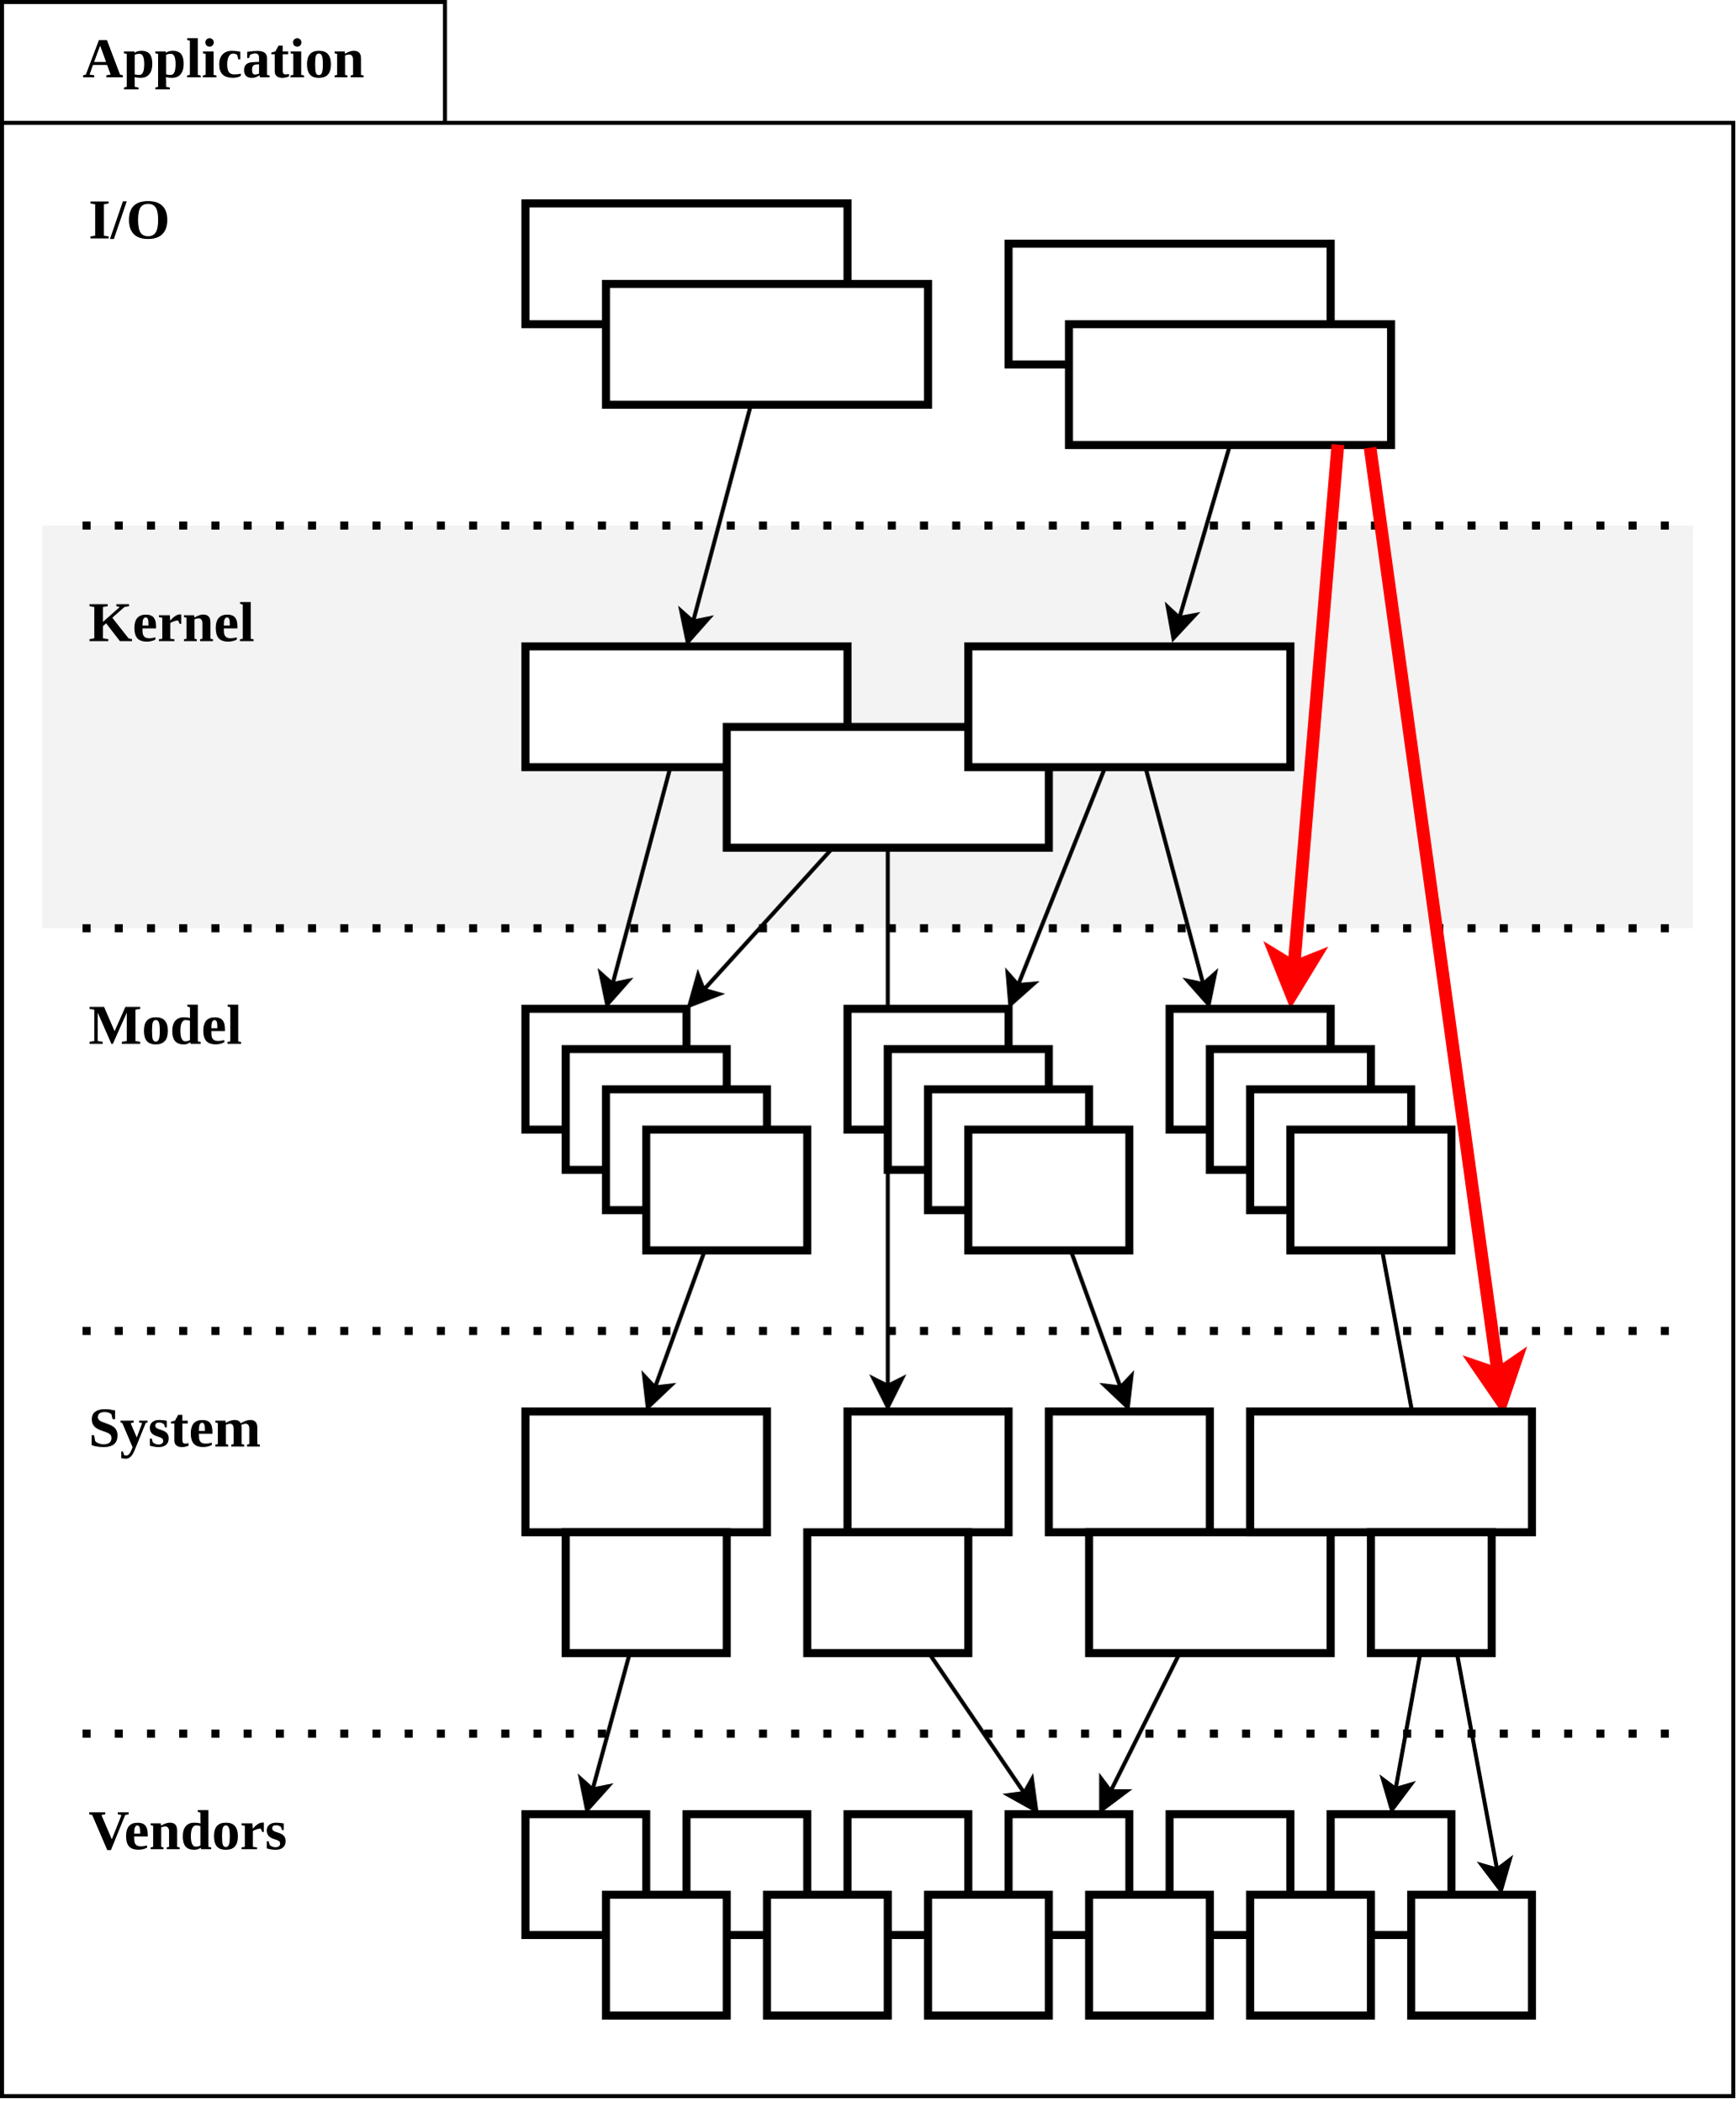
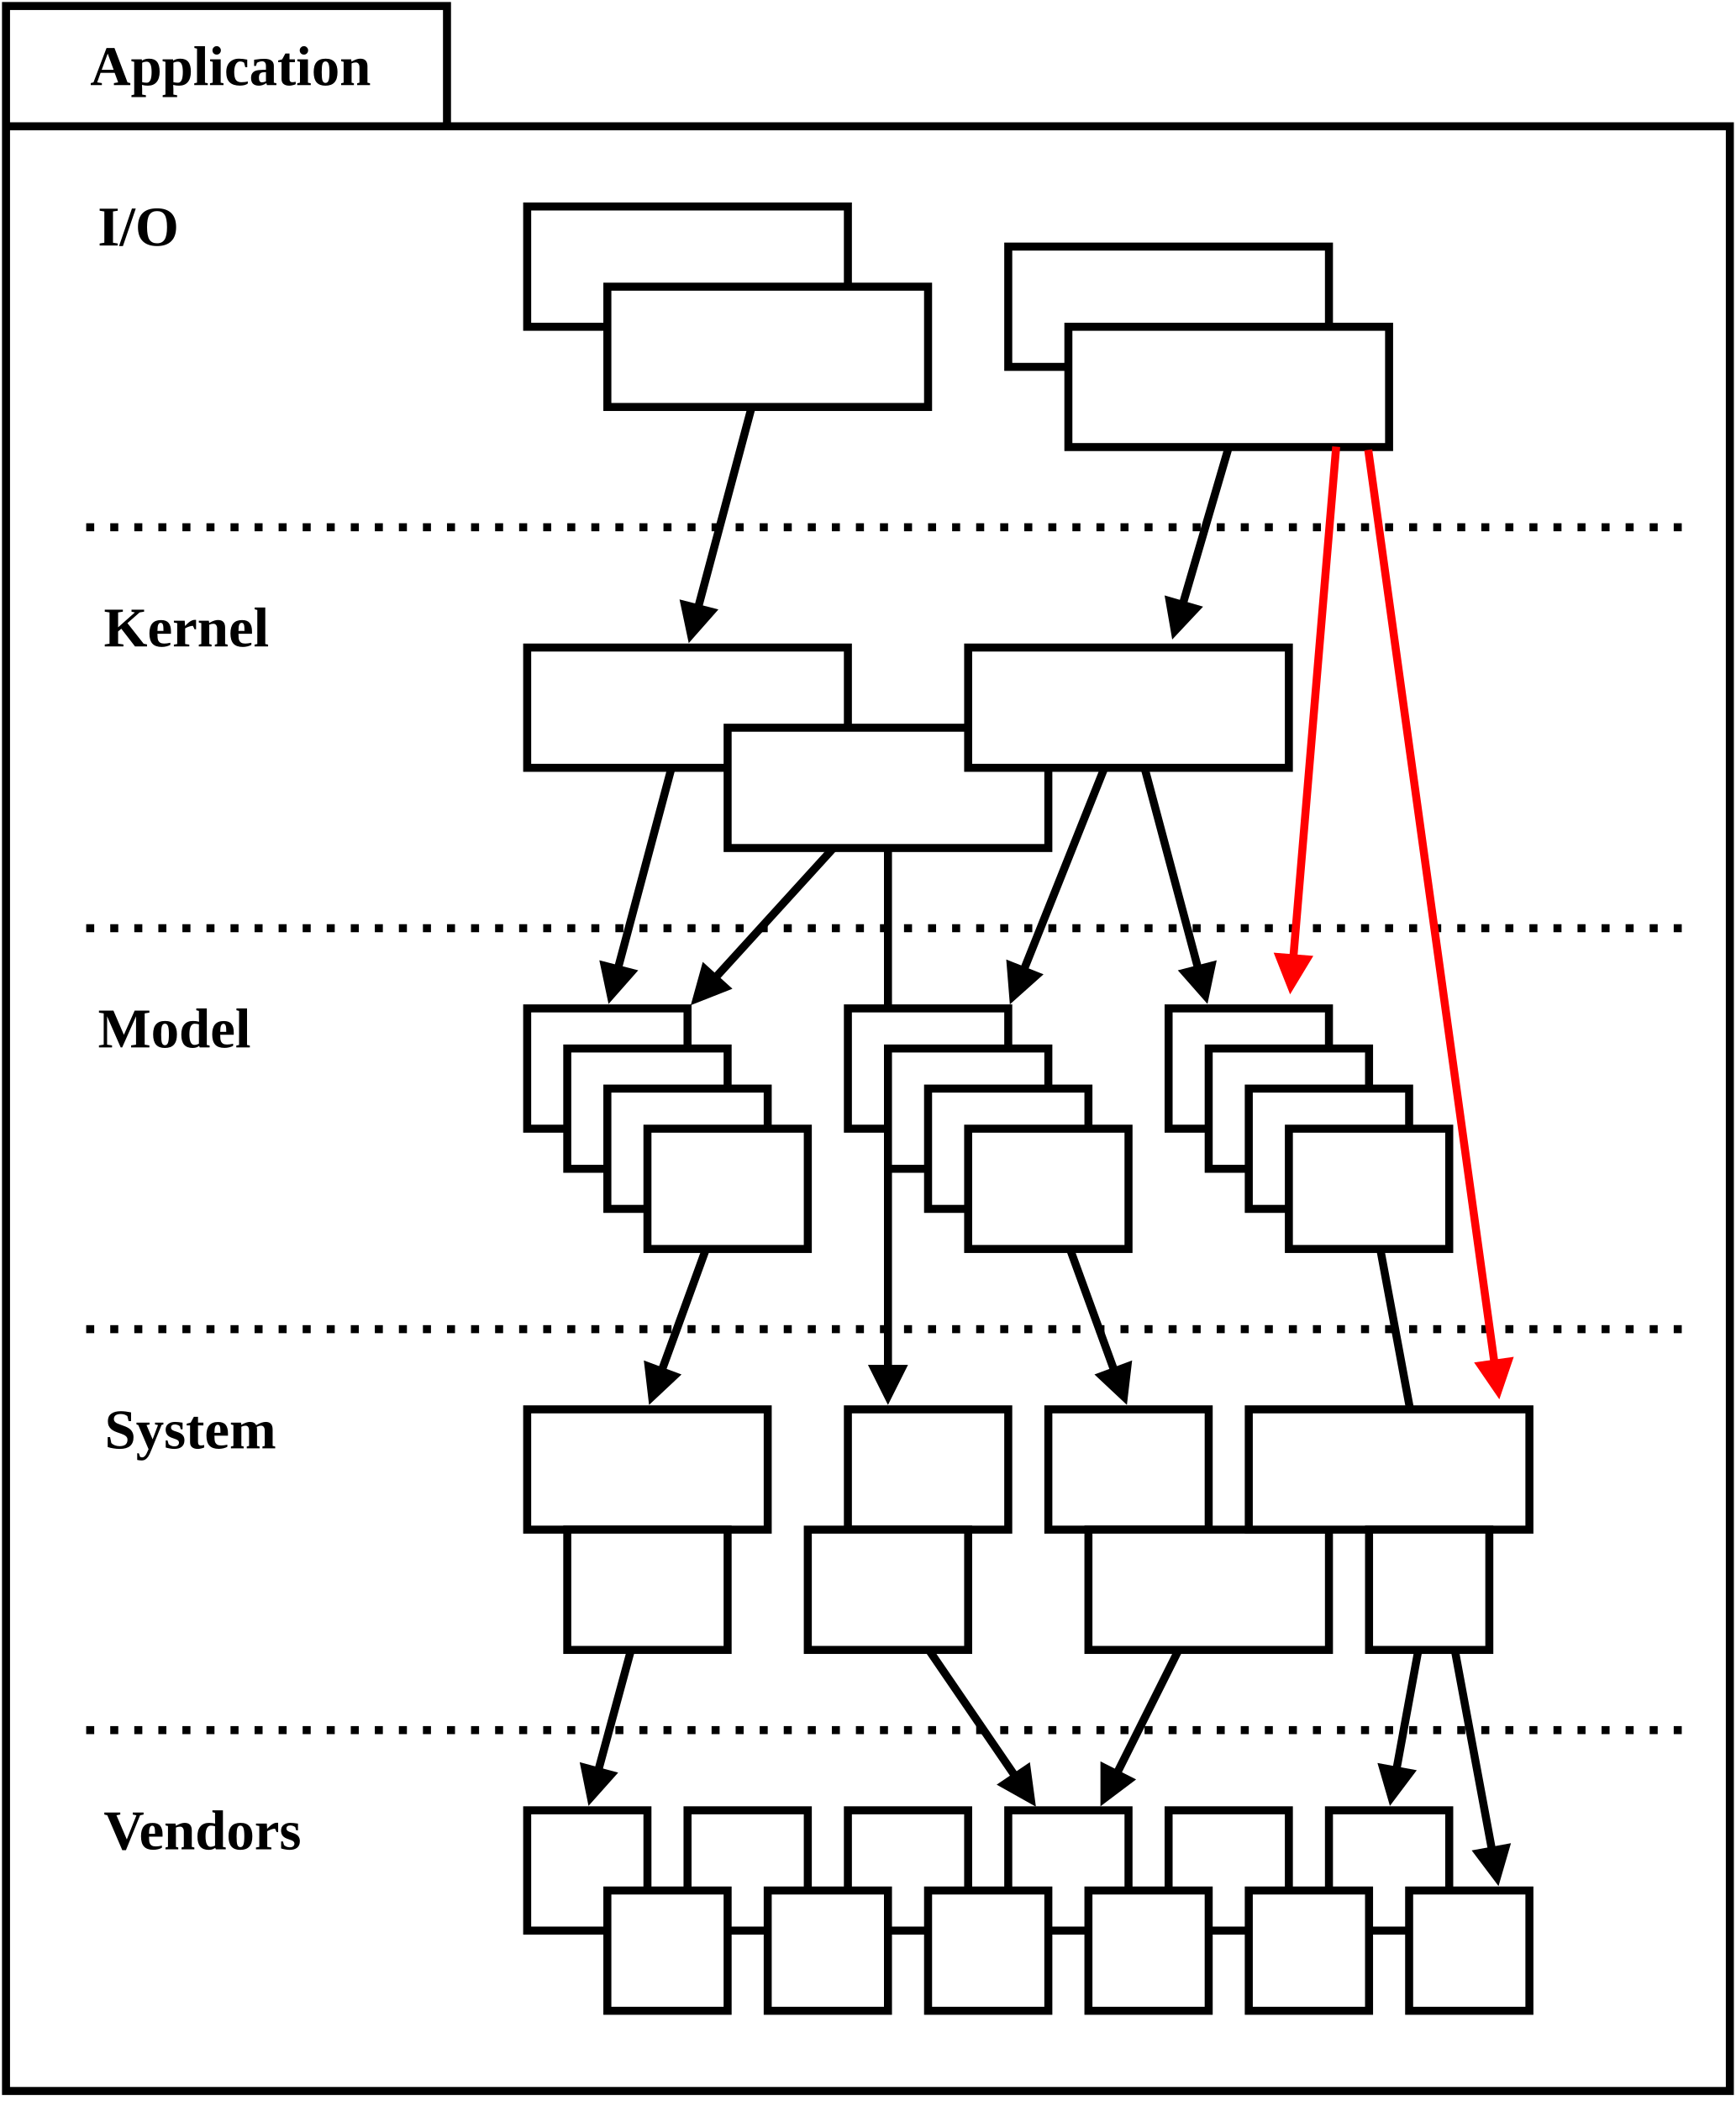
- <svg xmlns="http://www.w3.org/2000/svg" version="1.1" width="431px" height="522px" viewBox="-0.5 -0.5 431 522">
-   <defs />
+ <svg xmlns="http://www.w3.org/2000/svg" version="1.1" width="433px" height="524px" viewBox="-1.5 -1.5 433 524">
  <g>
    <g>
      <g>
        <g>
          <g>
-             <path d="M 0 30 L 0 0 L 110 0 L 110 30 M 0 30 L 430 30 L 430 520 L 0 520 Z" fill="var(--base-page, #ffffff)" stroke="currentColor" stroke-miterlimit="10" pointer-events="all" />
-           </g>
-           <g>
-             <g transform="translate(-0.5 -0.5)">
-               <text x="55.5" y="19.2" fill="currentColor" font-family="inherit" font-size="14px" text-anchor="middle" font-weight="bold">Application</text>
-             </g>
+             <path d="M 0 30 L 0 0 L 110 0 L 110 30 M 0 30 L 430 30 L 430 520 L 0 520 Z" fill="var(--base-page, #ffffff)" stroke="currentColor" stroke-width="2" />
+           </g>
+           <g>
+             <text x="56" y="15" text-anchor="middle" dominant-baseline="central" font-size="14" font-family="inherit" font-weight="bold" fill="currentColor">Application</text>
          </g>
          <g>
            <g>
-               <rect x="0" y="30" width="430" height="364" fill="none" stroke="none" pointer-events="all" />
-             </g>
-           </g>
-         </g>
-         <g>
-           <g>
-             <rect x="10" y="130" width="410" height="100" fill="currentColor" fill-opacity="0.05" stroke="none" pointer-events="all" />
-           </g>
-         </g>
-         <g>
-           <g>
-             <rect x="130" y="50" width="80" height="30" fill="var(--base-page, #ffffff)" stroke="currentColor" stroke-width="2" pointer-events="all" />
-           </g>
-         </g>
-         <g>
-           <g>
-             <path d="M 20 130 L 420 130" fill="none" stroke="currentColor" stroke-width="2" stroke-miterlimit="10" stroke-dasharray="2 6" pointer-events="stroke" />
-           </g>
-         </g>
-         <g>
-           <g>
-             <path d="M 20 230 L 420 230" fill="none" stroke="currentColor" stroke-width="2" stroke-miterlimit="10" stroke-dasharray="2 6" pointer-events="stroke" />
-           </g>
-         </g>
-         <g>
-           <g>
-             <path d="M 20 330 L 420 330" fill="none" stroke="currentColor" stroke-width="2" stroke-miterlimit="10" stroke-dasharray="2 6" pointer-events="stroke" />
-           </g>
-         </g>
-         <g>
-           <g>
-             <path d="M 20 430 L 420 430" fill="none" stroke="currentColor" stroke-width="2" stroke-miterlimit="10" stroke-dasharray="2 6" pointer-events="stroke" />
-           </g>
-         </g>
-         <g>
-           <g>
-             <rect x="20" y="40" width="60" height="30" fill="none" stroke="none" pointer-events="all" />
-           </g>
-           <g>
-             <g transform="translate(-0.5 -0.5)">
-               <text x="22" y="59.2" fill="currentColor" font-family="inherit" font-size="14px" text-anchor="start" font-weight="bold">I/O</text>
-             </g>
-           </g>
-         </g>
-         <g>
-           <g>
-             <rect x="20" y="140" width="60" height="30" fill="none" stroke="none" pointer-events="all" />
-           </g>
-           <g>
-             <g transform="translate(-0.5 -0.5)">
-               <text x="22" y="159.2" fill="currentColor" font-family="inherit" font-size="14px" text-anchor="start" font-weight="bold">Kernel</text>
-             </g>
-           </g>
-         </g>
-         <g>
-           <g>
-             <rect x="20" y="240" width="60" height="30" fill="none" stroke="none" pointer-events="all" />
-           </g>
-           <g>
-             <g transform="translate(-0.5 -0.5)">
-               <text x="22" y="259.2" fill="currentColor" font-family="inherit" font-size="14px" text-anchor="start" font-weight="bold">Model</text>
-             </g>
-           </g>
-         </g>
-         <g>
-           <g>
-             <rect x="20" y="340" width="60" height="30" fill="none" stroke="none" pointer-events="all" />
-           </g>
-           <g>
-             <g transform="translate(-0.5 -0.5)">
-               <text x="22" y="359.2" fill="currentColor" font-family="inherit" font-size="14px" text-anchor="start" font-weight="bold">System</text>
-             </g>
-           </g>
-         </g>
-         <g>
-           <g>
-             <rect x="20" y="440" width="60" height="30" fill="none" stroke="none" pointer-events="all" />
-           </g>
-           <g>
-             <g transform="translate(-0.5 -0.5)">
-               <text x="22" y="459.2" fill="currentColor" font-family="inherit" font-size="14px" text-anchor="start" font-weight="bold">Vendors</text>
-             </g>
-           </g>
-         </g>
-         <g>
-           <g>
-             <path d="M 186 100 L 171.64 153.85" fill="none" stroke="currentColor" stroke-miterlimit="10" pointer-events="stroke" />
-             <path d="M 170.29 158.92 L 168.71 151.25 L 171.64 153.85 L 175.47 153.06 Z" fill="currentColor" stroke="currentColor" stroke-miterlimit="10" pointer-events="all" />
-           </g>
-         </g>
-         <g>
-           <g>
-             <rect x="150" y="70" width="80" height="30" fill="var(--base-page, #ffffff)" stroke="currentColor" stroke-width="2" pointer-events="all" />
-           </g>
-         </g>
-         <g>
-           <g>
-             <rect x="250" y="60" width="80" height="30" fill="var(--base-page, #ffffff)" stroke="currentColor" stroke-width="2" pointer-events="all" />
-           </g>
-         </g>
-         <g>
-           <g>
-             <path d="M 305 110 L 292.43 152.93" fill="none" stroke="currentColor" stroke-miterlimit="10" pointer-events="stroke" />
-             <path d="M 290.95 157.97 L 289.56 150.27 L 292.43 152.93 L 296.28 152.23 Z" fill="currentColor" stroke="currentColor" stroke-miterlimit="10" pointer-events="all" />
-           </g>
-         </g>
-         <g>
-           <g>
-             <rect x="265" y="80" width="80" height="30" fill="var(--base-page, #ffffff)" stroke="currentColor" stroke-width="2" pointer-events="all" />
-           </g>
-         </g>
-         <g>
-           <g>
-             <path d="M 166 190 L 151.64 243.85" fill="none" stroke="currentColor" stroke-miterlimit="10" pointer-events="stroke" />
-             <path d="M 150.29 248.92 L 148.71 241.25 L 151.64 243.85 L 155.47 243.06 Z" fill="currentColor" stroke="currentColor" stroke-miterlimit="10" pointer-events="all" />
-           </g>
-         </g>
-         <g>
-           <g>
-             <rect x="130" y="160" width="80" height="30" fill="var(--base-page, #ffffff)" stroke="currentColor" stroke-width="2" pointer-events="all" />
-           </g>
-         </g>
-         <g>
-           <g>
-             <path d="M 206.36 210 L 174.28 245.29" fill="none" stroke="currentColor" stroke-miterlimit="10" pointer-events="stroke" />
-             <path d="M 170.75 249.17 L 172.87 241.64 L 174.28 245.29 L 178.05 246.35 Z" fill="currentColor" stroke="currentColor" stroke-miterlimit="10" pointer-events="all" />
-           </g>
-         </g>
-         <g>
-           <g>
-             <path d="M 220 210 L 220 343.63" fill="none" stroke="currentColor" stroke-miterlimit="10" pointer-events="stroke" />
-             <path d="M 220 348.88 L 216.5 341.88 L 220 343.63 L 223.5 341.88 Z" fill="currentColor" stroke="currentColor" stroke-miterlimit="10" pointer-events="all" />
-           </g>
-         </g>
-         <g>
-           <g>
-             <rect x="180" y="180" width="80" height="30" fill="var(--base-page, #ffffff)" stroke="currentColor" stroke-width="2" pointer-events="all" />
-           </g>
-         </g>
-         <g>
-           <g>
-             <path d="M 274 190 L 252.37 244.09" fill="none" stroke="currentColor" stroke-miterlimit="10" pointer-events="stroke" />
-             <path d="M 250.42 248.96 L 249.77 241.16 L 252.37 244.09 L 256.26 243.76 Z" fill="currentColor" stroke="currentColor" stroke-miterlimit="10" pointer-events="all" />
-           </g>
-         </g>
-         <g>
-           <g>
-             <path d="M 284 190 L 298.36 243.85" fill="none" stroke="currentColor" stroke-miterlimit="10" pointer-events="stroke" />
-             <path d="M 299.71 248.92 L 294.53 243.06 L 298.36 243.85 L 301.29 241.25 Z" fill="currentColor" stroke="currentColor" stroke-miterlimit="10" pointer-events="all" />
-           </g>
-         </g>
-         <g>
-           <g>
-             <rect x="240" y="160" width="80" height="30" fill="var(--base-page, #ffffff)" stroke="currentColor" stroke-width="2" pointer-events="all" />
-           </g>
-         </g>
-         <g>
-           <g>
-             <path d="M 331.8 109.91 L 320.87 239.65" fill="none" stroke="#ff0000" stroke-width="3.15" stroke-miterlimit="10" pointer-events="stroke" style="stroke: light-dark(#ff0000, #ff6b6b);" />
-             <path d="M 320.3 246.49 L 316.5 236.99 L 320.87 239.65 L 325.62 237.76 Z" fill="#ff0000" stroke="#ff0000" stroke-width="3.15" stroke-miterlimit="10" pointer-events="all" style="fill: light-dark(#ff0000, #ff6b6b); stroke: light-dark(#ff0000, #ff6b6b);" />
-           </g>
-         </g>
-         <g>
-           <g>
-             <path d="M 339.8 110.66 L 371.58 340.7" fill="none" stroke="#ff0000" stroke-width="3.15" stroke-miterlimit="10" pointer-events="stroke" style="stroke: light-dark(#ff0000, #ff6b6b);" />
-             <path d="M 372.52 347.5 L 366.73 339.06 L 371.58 340.7 L 375.8 337.81 Z" fill="#ff0000" stroke="#ff0000" stroke-width="3.15" stroke-miterlimit="10" pointer-events="all" style="fill: light-dark(#ff0000, #ff6b6b); stroke: light-dark(#ff0000, #ff6b6b);" />
-           </g>
-         </g>
-         <g>
-           <g>
-             <rect x="130" y="250" width="40" height="30" fill="var(--base-page, #ffffff)" stroke="currentColor" stroke-width="2" pointer-events="all" />
-           </g>
-         </g>
-         <g>
-           <g>
-             <rect x="140" y="260" width="40" height="30" fill="var(--base-page, #ffffff)" stroke="currentColor" stroke-width="2" pointer-events="all" />
-           </g>
-         </g>
-         <g>
-           <g>
-             <rect x="150" y="270" width="40" height="30" fill="var(--base-page, #ffffff)" stroke="currentColor" stroke-width="2" pointer-events="all" />
-           </g>
-         </g>
-         <g>
-           <g>
-             <path d="M 174.55 310 L 162.18 344.02" fill="none" stroke="currentColor" stroke-miterlimit="10" pointer-events="stroke" />
-             <path d="M 160.38 348.95 L 159.48 341.17 L 162.18 344.02 L 166.06 343.57 Z" fill="currentColor" stroke="currentColor" stroke-miterlimit="10" pointer-events="all" />
-           </g>
-         </g>
-         <g>
-           <g>
-             <rect x="160" y="280" width="40" height="30" fill="var(--base-page, #ffffff)" stroke="currentColor" stroke-width="2" pointer-events="all" />
-           </g>
-         </g>
-         <g>
-           <g>
-             <rect x="210" y="250" width="40" height="30" fill="var(--base-page, #ffffff)" stroke="currentColor" stroke-width="2" pointer-events="all" />
-           </g>
-         </g>
-         <g>
-           <g>
-             <rect x="220" y="260" width="40" height="30" fill="var(--base-page, #ffffff)" stroke="currentColor" stroke-width="2" pointer-events="all" />
-           </g>
-         </g>
-         <g>
-           <g>
-             <rect x="230" y="270" width="40" height="30" fill="var(--base-page, #ffffff)" stroke="currentColor" stroke-width="2" pointer-events="all" />
-           </g>
-         </g>
-         <g>
-           <g>
-             <path d="M 265.45 310 L 277.82 344.02" fill="none" stroke="currentColor" stroke-miterlimit="10" pointer-events="stroke" />
-             <path d="M 279.62 348.95 L 273.94 343.57 L 277.82 344.02 L 280.52 341.17 Z" fill="currentColor" stroke="currentColor" stroke-miterlimit="10" pointer-events="all" />
-           </g>
-         </g>
-         <g>
-           <g>
-             <rect x="240" y="280" width="40" height="30" fill="var(--base-page, #ffffff)" stroke="currentColor" stroke-width="2" pointer-events="all" />
-           </g>
-         </g>
-         <g>
-           <g>
-             <rect x="290" y="250" width="40" height="30" fill="var(--base-page, #ffffff)" stroke="currentColor" stroke-width="2" pointer-events="all" />
-           </g>
-         </g>
-         <g>
-           <g>
-             <rect x="300" y="260" width="40" height="30" fill="var(--base-page, #ffffff)" stroke="currentColor" stroke-width="2" pointer-events="all" />
-           </g>
-         </g>
-         <g>
-           <g>
-             <rect x="310" y="270" width="40" height="30" fill="var(--base-page, #ffffff)" stroke="currentColor" stroke-width="2" pointer-events="all" />
-           </g>
-         </g>
-         <g>
-           <g>
-             <path d="M 342.79 310 L 371.34 463.74" fill="none" stroke="currentColor" stroke-miterlimit="10" pointer-events="stroke" />
-             <path d="M 372.3 468.9 L 367.58 462.66 L 371.34 463.74 L 374.46 461.38 Z" fill="currentColor" stroke="currentColor" stroke-miterlimit="10" pointer-events="all" />
-           </g>
-         </g>
-         <g>
-           <g>
-             <rect x="320" y="280" width="40" height="30" fill="var(--base-page, #ffffff)" stroke="currentColor" stroke-width="2" pointer-events="all" />
-           </g>
-         </g>
-         <g>
-           <g>
-             <rect x="130" y="350" width="60" height="30" fill="var(--base-page, #ffffff)" stroke="currentColor" stroke-width="2" pointer-events="all" />
-           </g>
-         </g>
-         <g>
-           <g>
-             <path d="M 155.91 410 L 146.68 443.86" fill="none" stroke="currentColor" stroke-miterlimit="10" pointer-events="stroke" />
-             <path d="M 145.29 448.92 L 143.76 441.25 L 146.68 443.86 L 150.51 443.09 Z" fill="currentColor" stroke="currentColor" stroke-miterlimit="10" pointer-events="all" />
-           </g>
-         </g>
-         <g>
-           <g>
-             <rect x="140" y="380" width="40" height="30" fill="var(--base-page, #ffffff)" stroke="currentColor" stroke-width="2" pointer-events="all" />
-           </g>
-         </g>
-         <g>
-           <g>
-             <rect x="210" y="350" width="40" height="30" fill="var(--base-page, #ffffff)" stroke="currentColor" stroke-width="2" pointer-events="all" />
-           </g>
-         </g>
-         <g>
-           <g>
-             <path d="M 230.23 410 L 253.91 444.74" fill="none" stroke="currentColor" stroke-miterlimit="10" pointer-events="stroke" />
-             <path d="M 256.87 449.08 L 250.04 445.26 L 253.91 444.74 L 255.82 441.32 Z" fill="currentColor" stroke="currentColor" stroke-miterlimit="10" pointer-events="all" />
-           </g>
-         </g>
-         <g>
-           <g>
-             <rect x="200" y="380" width="40" height="30" fill="var(--base-page, #ffffff)" stroke="currentColor" stroke-width="2" pointer-events="all" />
-           </g>
-         </g>
-         <g>
-           <g>
-             <rect x="260" y="350" width="40" height="30" fill="var(--base-page, #ffffff)" stroke="currentColor" stroke-width="2" pointer-events="all" />
-           </g>
-         </g>
-         <g>
-           <g>
-             <path d="M 292.5 410 L 275.35 444.3" fill="none" stroke="currentColor" stroke-miterlimit="10" pointer-events="stroke" />
-             <path d="M 273 449 L 273 441.17 L 275.35 444.3 L 279.26 444.3 Z" fill="currentColor" stroke="currentColor" stroke-miterlimit="10" pointer-events="all" />
-           </g>
-         </g>
-         <g>
-           <g>
-             <rect x="270" y="380" width="60" height="30" fill="var(--base-page, #ffffff)" stroke="currentColor" stroke-width="2" pointer-events="all" />
-           </g>
-         </g>
-         <g>
-           <g>
-             <rect x="310" y="350" width="70" height="30" fill="var(--base-page, #ffffff)" stroke="currentColor" stroke-width="2" pointer-events="all" />
-           </g>
-         </g>
-         <g>
-           <g>
-             <path d="M 352.27 410 L 346.14 443.73" fill="none" stroke="currentColor" stroke-miterlimit="10" pointer-events="stroke" />
-             <path d="M 345.2 448.9 L 343.01 441.39 L 346.14 443.73 L 349.9 442.64 Z" fill="currentColor" stroke="currentColor" stroke-miterlimit="10" pointer-events="all" />
-           </g>
-         </g>
-         <g>
-           <g>
-             <rect x="340" y="380" width="30" height="30" fill="var(--base-page, #ffffff)" stroke="currentColor" stroke-width="2" pointer-events="all" />
-           </g>
-         </g>
-         <g>
-           <g>
-             <rect x="130" y="450" width="30" height="30" fill="var(--base-page, #ffffff)" stroke="currentColor" stroke-width="2" pointer-events="all" />
-           </g>
-         </g>
-         <g>
-           <g>
-             <rect x="170" y="450" width="30" height="30" fill="var(--base-page, #ffffff)" stroke="currentColor" stroke-width="2" pointer-events="all" />
-           </g>
-         </g>
-         <g>
-           <g>
-             <rect x="210" y="450" width="30" height="30" fill="var(--base-page, #ffffff)" stroke="currentColor" stroke-width="2" pointer-events="all" />
-           </g>
-         </g>
-         <g>
-           <g>
-             <rect x="250" y="450" width="30" height="30" fill="var(--base-page, #ffffff)" stroke="currentColor" stroke-width="2" pointer-events="all" />
-           </g>
-         </g>
-         <g>
-           <g>
-             <rect x="290" y="450" width="30" height="30" fill="var(--base-page, #ffffff)" stroke="currentColor" stroke-width="2" pointer-events="all" />
-           </g>
-         </g>
-         <g>
-           <g>
-             <rect x="150" y="470" width="30" height="30" fill="var(--base-page, #ffffff)" stroke="currentColor" stroke-width="2" pointer-events="all" />
-           </g>
-         </g>
-         <g>
-           <g>
-             <rect x="190" y="470" width="30" height="30" fill="var(--base-page, #ffffff)" stroke="currentColor" stroke-width="2" pointer-events="all" />
-           </g>
-         </g>
-         <g>
-           <g>
-             <rect x="230" y="470" width="30" height="30" fill="var(--base-page, #ffffff)" stroke="currentColor" stroke-width="2" pointer-events="all" />
-           </g>
-         </g>
-         <g>
-           <g>
-             <rect x="270" y="470" width="30" height="30" fill="var(--base-page, #ffffff)" stroke="currentColor" stroke-width="2" pointer-events="all" />
-           </g>
-         </g>
-         <g>
-           <g>
-             <rect x="330" y="450" width="30" height="30" fill="var(--base-page, #ffffff)" stroke="currentColor" stroke-width="2" pointer-events="all" />
-           </g>
-         </g>
-         <g>
-           <g>
-             <rect x="350" y="470" width="30" height="30" fill="var(--base-page, #ffffff)" stroke="currentColor" stroke-width="2" pointer-events="all" />
-           </g>
-         </g>
-         <g>
-           <g>
-             <rect x="310" y="470" width="30" height="30" fill="var(--base-page, #ffffff)" stroke="currentColor" stroke-width="2" pointer-events="all" />
+                         </g>
+           </g>
+         </g>
+         <g>
+           <g>
+                     </g>
+         </g>
+         <g>
+           <g>
+             <rect x="130" y="50" width="80" height="30" fill="var(--base-page, #ffffff)" stroke="currentColor" stroke-width="2" />
+           </g>
+         </g>
+         <g>
+           <g>
+             <path d="M 20 130 L 420 130" fill="none" stroke="currentColor" stroke-width="2" stroke-dasharray="2 4" />
+           </g>
+         </g>
+         <g>
+           <g>
+             <path d="M 20 230 L 420 230" fill="none" stroke="currentColor" stroke-width="2" stroke-dasharray="2 4" />
+           </g>
+         </g>
+         <g>
+           <g>
+             <path d="M 20 330 L 420 330" fill="none" stroke="currentColor" stroke-width="2" stroke-dasharray="2 4" />
+           </g>
+         </g>
+         <g>
+           <g>
+             <path d="M 20 430 L 420 430" fill="none" stroke="currentColor" stroke-width="2" stroke-dasharray="2 4" />
+           </g>
+         </g>
+         <g>
+           <g>
+                     </g>
+           <g>
+             <text x="33" y="55" text-anchor="middle" dominant-baseline="central" font-size="14" font-family="inherit" font-weight="bold" fill="currentColor">I/O</text>
+           </g>
+         </g>
+         <g>
+           <g>
+                     </g>
+           <g>
+             <text x="45" y="155" text-anchor="middle" dominant-baseline="central" font-size="14" font-family="inherit" font-weight="bold" fill="currentColor">Kernel</text>
+           </g>
+         </g>
+         <g>
+           <g>
+                     </g>
+           <g>
+             <text x="42" y="255" text-anchor="middle" dominant-baseline="central" font-size="14" font-family="inherit" font-weight="bold" fill="currentColor">Model</text>
+           </g>
+         </g>
+         <g>
+           <g>
+                     </g>
+           <g>
+             <text x="46" y="355" text-anchor="middle" dominant-baseline="central" font-size="14" font-family="inherit" font-weight="bold" fill="currentColor">System</text>
+           </g>
+         </g>
+         <g>
+           <g>
+                     </g>
+           <g>
+             <text x="49" y="455" text-anchor="middle" dominant-baseline="central" font-size="14" font-family="inherit" font-weight="bold" fill="currentColor">Vendors</text>
+           </g>
+         </g>
+         <g>
+           <g>
+             <path d="M 186 100 L 172.6 150.2" fill="none" stroke="currentColor" stroke-width="2" />
+             <path d="M 170.3 158.9 L 168 148 L 177.7 150.5 Z" fill="currentColor" stroke="none" />
+           </g>
+         </g>
+         <g>
+           <g>
+             <rect x="150" y="70" width="80" height="30" fill="var(--base-page, #ffffff)" stroke="currentColor" stroke-width="2" />
+           </g>
+         </g>
+         <g>
+           <g>
+             <rect x="250" y="60" width="80" height="30" fill="var(--base-page, #ffffff)" stroke="currentColor" stroke-width="2" />
+           </g>
+         </g>
+         <g>
+           <g>
+             <path d="M 305 110 L 293.5 149.3" fill="none" stroke="currentColor" stroke-width="2" />
+             <path d="M 290.9 158 L 289 147 L 298.6 149.8 Z" fill="currentColor" stroke="none" />
+           </g>
+         </g>
+         <g>
+           <g>
+             <rect x="265" y="80" width="80" height="30" fill="var(--base-page, #ffffff)" stroke="currentColor" stroke-width="2" />
+           </g>
+         </g>
+         <g>
+           <g>
+             <path d="M 166 190 L 152.6 240.2" fill="none" stroke="currentColor" stroke-width="2" />
+             <path d="M 150.3 248.9 L 148 238 L 157.7 240.5 Z" fill="currentColor" stroke="none" />
+           </g>
+         </g>
+         <g>
+           <g>
+             <rect x="130" y="160" width="80" height="30" fill="var(--base-page, #ffffff)" stroke="currentColor" stroke-width="2" />
+           </g>
+         </g>
+         <g>
+           <g>
+             <path d="M 206.4 210 L 176.8 242.5" fill="none" stroke="currentColor" stroke-width="2" />
+             <path d="M 170.8 249.2 L 173.8 238.4 L 181.2 245.1 Z" fill="currentColor" stroke="none" />
+           </g>
+         </g>
+         <g>
+           <g>
+             <path d="M 220 210 L 220 339.9" fill="none" stroke="currentColor" stroke-width="2" />
+             <path d="M 220 348.9 L 215 338.9 L 225 338.9 Z" fill="currentColor" stroke="none" />
+           </g>
+         </g>
+         <g>
+           <g>
+             <rect x="180" y="180" width="80" height="30" fill="var(--base-page, #ffffff)" stroke="currentColor" stroke-width="2" />
+           </g>
+         </g>
+         <g>
+           <g>
+             <path d="M 274 190 L 253.8 240.6" fill="none" stroke="currentColor" stroke-width="2" />
+             <path d="M 250.4 249 L 249.5 237.8 L 258.8 241.5 Z" fill="currentColor" stroke="none" />
+           </g>
+         </g>
+         <g>
+           <g>
+             <path d="M 284 190 L 297.4 240.2" fill="none" stroke="currentColor" stroke-width="2" />
+             <path d="M 299.7 248.9 L 292.3 240.5 L 302 238 Z" fill="currentColor" stroke="none" />
+           </g>
+         </g>
+         <g>
+           <g>
+             <rect x="240" y="160" width="80" height="30" fill="var(--base-page, #ffffff)" stroke="currentColor" stroke-width="2" />
+           </g>
+         </g>
+         <g>
+           <g>
+             <path d="M 331.8 109.9 L 321.1 237.5" fill="none" stroke="#ff0000" stroke-width="2" style="stroke: light-dark(#ff0000, #ff6b6b);" />
+             <path d="M 320.3 246.5 L 316.2 236.1 L 326.1 236.9 Z" fill="#ff0000" stroke="none" style="fill: light-dark(#ff0000, #ff6b6b);" />
+           </g>
+         </g>
+         <g>
+           <g>
+             <path d="M 339.8 110.7 L 371.3 338.6" fill="none" stroke="#ff0000" stroke-width="2" style="stroke: light-dark(#ff0000, #ff6b6b);" />
+             <path d="M 372.5 347.5 L 366.2 338.3 L 376.1 336.9 Z" fill="#ff0000" stroke="none" style="fill: light-dark(#ff0000, #ff6b6b);" />
+           </g>
+         </g>
+         <g>
+           <g>
+             <rect x="130" y="250" width="40" height="30" fill="var(--base-page, #ffffff)" stroke="currentColor" stroke-width="2" />
+           </g>
+         </g>
+         <g>
+           <g>
+             <rect x="140" y="260" width="40" height="30" fill="var(--base-page, #ffffff)" stroke="currentColor" stroke-width="2" />
+           </g>
+         </g>
+         <g>
+           <g>
+             <rect x="150" y="270" width="40" height="30" fill="var(--base-page, #ffffff)" stroke="currentColor" stroke-width="2" />
+           </g>
+         </g>
+         <g>
+           <g>
+             <path d="M 174.6 310 L 163.5 340.5" fill="none" stroke="currentColor" stroke-width="2" />
+             <path d="M 160.4 348.9 L 159.1 337.8 L 168.5 341.3 Z" fill="currentColor" stroke="none" />
+           </g>
+         </g>
+         <g>
+           <g>
+             <rect x="160" y="280" width="40" height="30" fill="var(--base-page, #ffffff)" stroke="currentColor" stroke-width="2" />
+           </g>
+         </g>
+         <g>
+           <g>
+             <rect x="210" y="250" width="40" height="30" fill="var(--base-page, #ffffff)" stroke="currentColor" stroke-width="2" />
+           </g>
+         </g>
+         <g>
+           <g>
+             <rect x="220" y="260" width="40" height="30" fill="var(--base-page, #ffffff)" stroke="currentColor" stroke-width="2" />
+           </g>
+         </g>
+         <g>
+           <g>
+             <rect x="230" y="270" width="40" height="30" fill="var(--base-page, #ffffff)" stroke="currentColor" stroke-width="2" />
+           </g>
+         </g>
+         <g>
+           <g>
+             <path d="M 265.4 310 L 276.5 340.5" fill="none" stroke="currentColor" stroke-width="2" />
+             <path d="M 279.6 348.9 L 271.5 341.3 L 280.9 337.8 Z" fill="currentColor" stroke="none" />
+           </g>
+         </g>
+         <g>
+           <g>
+             <rect x="240" y="280" width="40" height="30" fill="var(--base-page, #ffffff)" stroke="currentColor" stroke-width="2" />
+           </g>
+         </g>
+         <g>
+           <g>
+             <rect x="290" y="250" width="40" height="30" fill="var(--base-page, #ffffff)" stroke="currentColor" stroke-width="2" />
+           </g>
+         </g>
+         <g>
+           <g>
+             <rect x="300" y="260" width="40" height="30" fill="var(--base-page, #ffffff)" stroke="currentColor" stroke-width="2" />
+           </g>
+         </g>
+         <g>
+           <g>
+             <rect x="310" y="270" width="40" height="30" fill="var(--base-page, #ffffff)" stroke="currentColor" stroke-width="2" />
+           </g>
+         </g>
+         <g>
+           <g>
+             <path d="M 342.8 310 L 370.7 460.1" fill="none" stroke="currentColor" stroke-width="2" />
+             <path d="M 372.3 468.9 L 365.6 460 L 375.4 458.2 Z" fill="currentColor" stroke="none" />
+           </g>
+         </g>
+         <g>
+           <g>
+             <rect x="320" y="280" width="40" height="30" fill="var(--base-page, #ffffff)" stroke="currentColor" stroke-width="2" />
+           </g>
+         </g>
+         <g>
+           <g>
+             <rect x="130" y="350" width="60" height="30" fill="var(--base-page, #ffffff)" stroke="currentColor" stroke-width="2" />
+           </g>
+         </g>
+         <g>
+           <g>
+             <path d="M 155.9 410 L 147.7 440.2" fill="none" stroke="currentColor" stroke-width="2" />
+             <path d="M 145.3 448.9 L 143.1 438 L 152.7 440.6 Z" fill="currentColor" stroke="none" />
+           </g>
+         </g>
+         <g>
+           <g>
+             <rect x="140" y="380" width="40" height="30" fill="var(--base-page, #ffffff)" stroke="currentColor" stroke-width="2" />
+           </g>
+         </g>
+         <g>
+           <g>
+             <rect x="210" y="350" width="40" height="30" fill="var(--base-page, #ffffff)" stroke="currentColor" stroke-width="2" />
+           </g>
+         </g>
+         <g>
+           <g>
+             <path d="M 230.2 410 L 251.8 441.6" fill="none" stroke="currentColor" stroke-width="2" />
+             <path d="M 256.9 449.1 L 247.1 443.6 L 255.4 438 Z" fill="currentColor" stroke="none" />
+           </g>
+         </g>
+         <g>
+           <g>
+             <rect x="200" y="380" width="40" height="30" fill="var(--base-page, #ffffff)" stroke="currentColor" stroke-width="2" />
+           </g>
+         </g>
+         <g>
+           <g>
+             <rect x="260" y="350" width="40" height="30" fill="var(--base-page, #ffffff)" stroke="currentColor" stroke-width="2" />
+           </g>
+         </g>
+         <g>
+           <g>
+             <path d="M 292.5 410 L 277 441" fill="none" stroke="currentColor" stroke-width="2" />
+             <path d="M 273 449 L 273 437.8 L 281.9 442.3 Z" fill="currentColor" stroke="none" />
+           </g>
+         </g>
+         <g>
+           <g>
+             <rect x="270" y="380" width="60" height="30" fill="var(--base-page, #ffffff)" stroke="currentColor" stroke-width="2" />
+           </g>
+         </g>
+         <g>
+           <g>
+             <rect x="310" y="350" width="70" height="30" fill="var(--base-page, #ffffff)" stroke="currentColor" stroke-width="2" />
+           </g>
+         </g>
+         <g>
+           <g>
+             <path d="M 352.3 410 L 346.8 440" fill="none" stroke="currentColor" stroke-width="2" />
+             <path d="M 345.2 448.9 L 342.1 438.2 L 351.9 440 Z" fill="currentColor" stroke="none" />
+           </g>
+         </g>
+         <g>
+           <g>
+             <rect x="340" y="380" width="30" height="30" fill="var(--base-page, #ffffff)" stroke="currentColor" stroke-width="2" />
+           </g>
+         </g>
+         <g>
+           <g>
+             <rect x="130" y="450" width="30" height="30" fill="var(--base-page, #ffffff)" stroke="currentColor" stroke-width="2" />
+           </g>
+         </g>
+         <g>
+           <g>
+             <rect x="170" y="450" width="30" height="30" fill="var(--base-page, #ffffff)" stroke="currentColor" stroke-width="2" />
+           </g>
+         </g>
+         <g>
+           <g>
+             <rect x="210" y="450" width="30" height="30" fill="var(--base-page, #ffffff)" stroke="currentColor" stroke-width="2" />
+           </g>
+         </g>
+         <g>
+           <g>
+             <rect x="250" y="450" width="30" height="30" fill="var(--base-page, #ffffff)" stroke="currentColor" stroke-width="2" />
+           </g>
+         </g>
+         <g>
+           <g>
+             <rect x="290" y="450" width="30" height="30" fill="var(--base-page, #ffffff)" stroke="currentColor" stroke-width="2" />
+           </g>
+         </g>
+         <g>
+           <g>
+             <rect x="150" y="470" width="30" height="30" fill="var(--base-page, #ffffff)" stroke="currentColor" stroke-width="2" />
+           </g>
+         </g>
+         <g>
+           <g>
+             <rect x="190" y="470" width="30" height="30" fill="var(--base-page, #ffffff)" stroke="currentColor" stroke-width="2" />
+           </g>
+         </g>
+         <g>
+           <g>
+             <rect x="230" y="470" width="30" height="30" fill="var(--base-page, #ffffff)" stroke="currentColor" stroke-width="2" />
+           </g>
+         </g>
+         <g>
+           <g>
+             <rect x="270" y="470" width="30" height="30" fill="var(--base-page, #ffffff)" stroke="currentColor" stroke-width="2" />
+           </g>
+         </g>
+         <g>
+           <g>
+             <rect x="330" y="450" width="30" height="30" fill="var(--base-page, #ffffff)" stroke="currentColor" stroke-width="2" />
+           </g>
+         </g>
+         <g>
+           <g>
+             <rect x="350" y="470" width="30" height="30" fill="var(--base-page, #ffffff)" stroke="currentColor" stroke-width="2" />
+           </g>
+         </g>
+         <g>
+           <g>
+             <rect x="310" y="470" width="30" height="30" fill="var(--base-page, #ffffff)" stroke="currentColor" stroke-width="2" />
          </g>
        </g>
      </g>
    </g>
  </g>
</svg>
